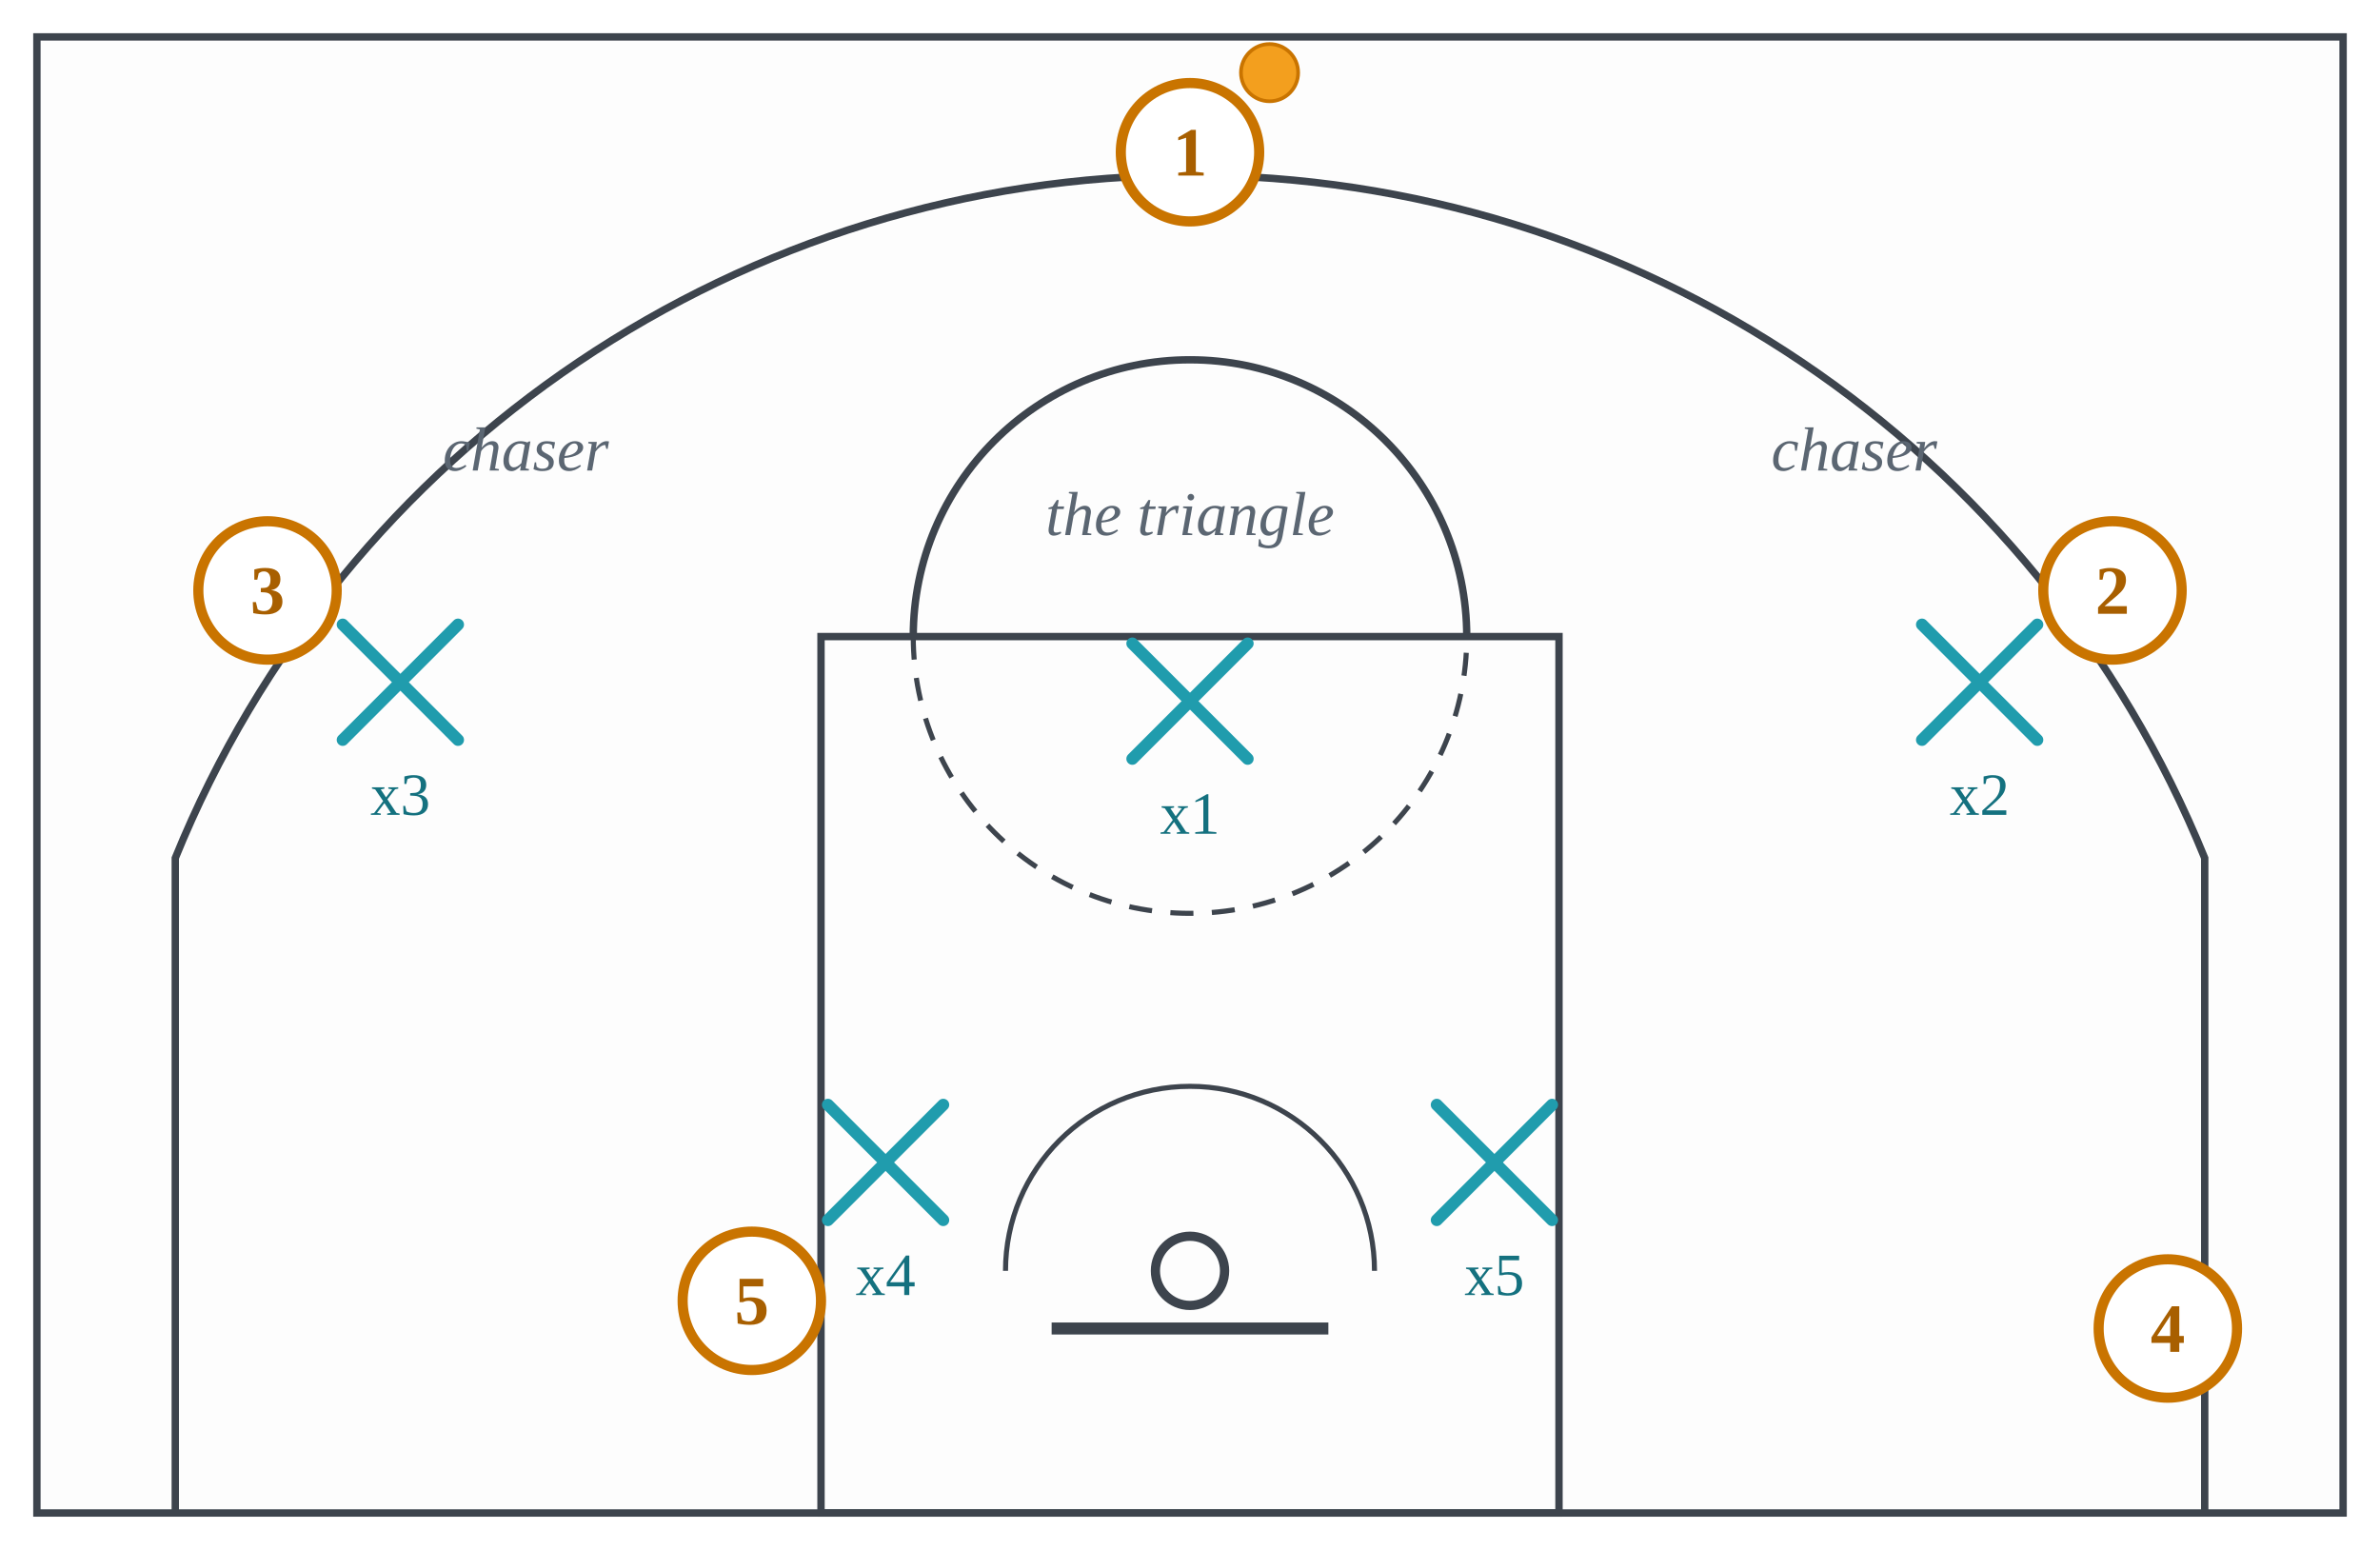
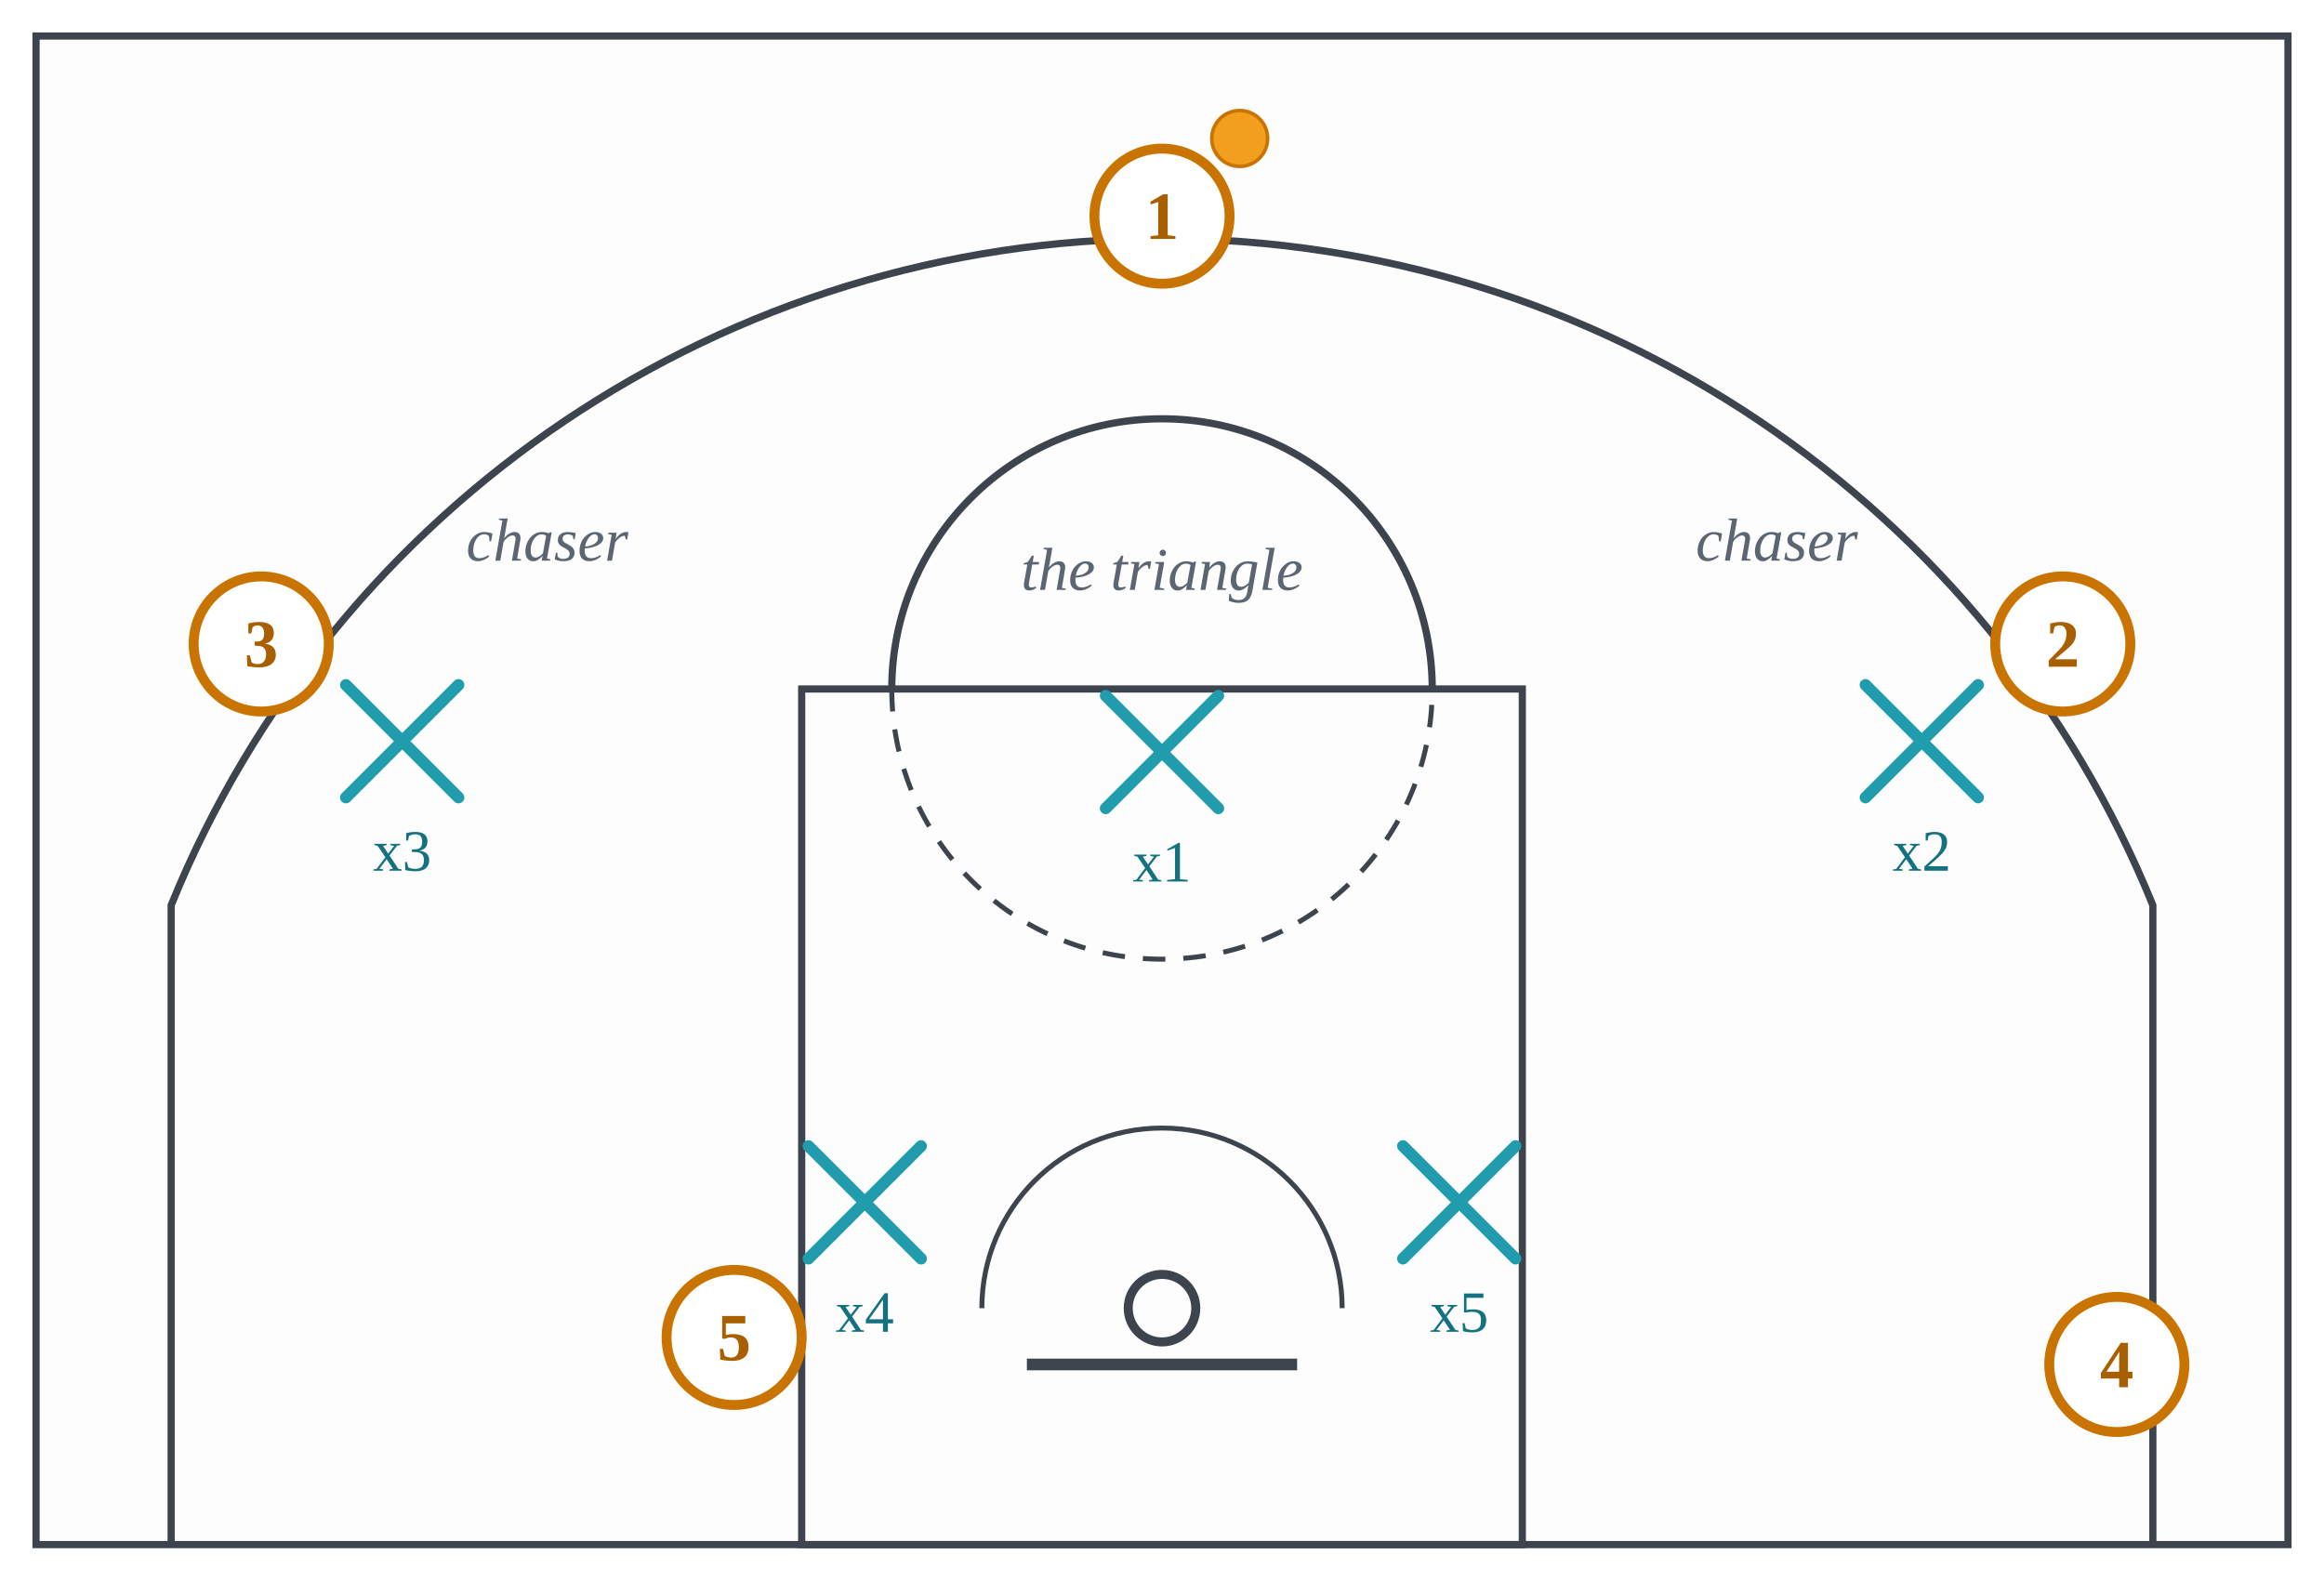
- <svg xmlns="http://www.w3.org/2000/svg" viewBox="0 0 516.0 336.0" width="516.0" role="img" aria-label="Two defenders stand face to face with the opponent's two best players, one on the right wing and one on the left wing, and follow them wherever they go. The other three defenders form a triangle: one at the free-throw line and two near the blocks. The offense's other three players, at the top, in the corner and on the baseline, are guarded by areas only." class="hd-court-svg">
+ <svg xmlns="http://www.w3.org/2000/svg" viewBox="0 0 516.0 351.0" width="516.0" role="img" aria-label="Half court. 1 has the ball at the top. 2 on the right wing and 3 on the left wing each have a defender face to face with him, just inside him, x2 and x3, each labeled chaser. The other three defenders form a triangle, labeled the triangle: x1 at the free-throw line, and x4 and x5 just inside the lane near the left and right blocks. The other three attackers, 1 at the top, 4 in the right corner and 5 on the left baseline outside the lane, have no defender of their own." class="hd-court-svg">
  <defs>
    <marker id="hd-arrow-o" viewBox="0 0 10 10" refX="9" refY="5" markerWidth="5" markerHeight="5" orient="auto-start-reverse">
      <path d="M 0 0 L 10 5 L 0 10 z" fill="var(--hd-offense, #C97400)" />
    </marker>
    <marker id="hd-arrow-d" viewBox="0 0 10 10" refX="9" refY="5" markerWidth="5" markerHeight="5" orient="auto-start-reverse">
      <path d="M 0 0 L 10 5 L 0 10 z" fill="var(--hd-defense, #209CAD)" />
    </marker>
  </defs>
-   <rect x="8.0" y="8.0" width="500.0" height="320.0" fill="var(--court-floor, #fdfdfd)" stroke="var(--court-line, #3d444d)" stroke-width="1.6" />
-   <path d="M 38.0 328.0 L 38.0 186.02 A 237.5 237.5 0 0 1 478.0 186.02 L 478.0 328.0" stroke="var(--court-line, #3d444d)" fill="none" stroke-width="1.6" />
-   <rect x="178.0" y="138.0" width="160.0" height="190.0" stroke="var(--court-line, #3d444d)" fill="none" stroke-width="1.6" />
-   <path d="M 198.0 138.0 A 60.0 60.0 0 0 1 318.0 138.0" stroke="var(--court-line, #3d444d)" fill="none" stroke-width="1.6" />
-   <path d="M 198.0 138.0 A 60.0 60.0 0 0 0 318.0 138.0" stroke="var(--court-line, #3d444d)" fill="none" stroke-width="1.1" stroke-dasharray="5 4" />
-   <path d="M 218.0 275.5 A 40.0 40.0 0 0 1 298.0 275.5" stroke="var(--court-line, #3d444d)" fill="none" stroke-width="1.1" />
-   <line x1="228.0" y1="288.0" x2="288.0" y2="288.0" stroke="var(--court-line, #3d444d)" stroke-width="2.6" />
-   <circle cx="258.0" cy="275.5" r="7.5" stroke="var(--court-line, #3d444d)" fill="none" stroke-width="2" />
-   <circle cx="258.0" cy="33.0" r="15.0" fill="var(--court-floor, #fff)" stroke="var(--hd-offense, #C97400)" stroke-width="2.2" />
-   <text x="258.0" y="33.0" text-anchor="middle" dominant-baseline="central" font-size="15.0" font-weight="600" fill="var(--hd-offense-ink, #A85F00)">1</text>
-   <circle cx="275.25" cy="15.75" r="6.2" fill="#F39F1E" stroke="var(--hd-offense, #C97400)" stroke-width="0.8" />
-   <circle cx="458.0" cy="128.0" r="15.0" fill="var(--court-floor, #fff)" stroke="var(--hd-offense, #C97400)" stroke-width="2.2" />
-   <text x="458.0" y="128.0" text-anchor="middle" dominant-baseline="central" font-size="15.0" font-weight="600" fill="var(--hd-offense-ink, #A85F00)">2</text>
-   <circle cx="58.0" cy="128.0" r="15.0" fill="var(--court-floor, #fff)" stroke="var(--hd-offense, #C97400)" stroke-width="2.2" />
-   <text x="58.0" y="128.0" text-anchor="middle" dominant-baseline="central" font-size="15.0" font-weight="600" fill="var(--hd-offense-ink, #A85F00)">3</text>
-   <circle cx="470.0" cy="288.0" r="15.0" fill="var(--court-floor, #fff)" stroke="var(--hd-offense, #C97400)" stroke-width="2.2" />
-   <text x="470.0" y="288.0" text-anchor="middle" dominant-baseline="central" font-size="15.0" font-weight="600" fill="var(--hd-offense-ink, #A85F00)">4</text>
-   <circle cx="163.0" cy="282.0" r="15.0" fill="var(--court-floor, #fff)" stroke="var(--hd-offense, #C97400)" stroke-width="2.2" />
-   <text x="163.0" y="282.0" text-anchor="middle" dominant-baseline="central" font-size="15.0" font-weight="600" fill="var(--hd-offense-ink, #A85F00)">5</text>
-   <line x1="416.7" y1="135.4" x2="441.7" y2="160.4" stroke="var(--hd-defense, #209CAD)" stroke-width="2.6" stroke-linecap="round" />
-   <line x1="416.7" y1="160.4" x2="441.7" y2="135.4" stroke="var(--hd-defense, #209CAD)" stroke-width="2.6" stroke-linecap="round" />
-   <text x="429.2" y="176.65" text-anchor="middle" font-size="13.0" fill="var(--hd-defense-ink, #14717F)">x2</text>
-   <line x1="74.3" y1="135.4" x2="99.3" y2="160.4" stroke="var(--hd-defense, #209CAD)" stroke-width="2.6" stroke-linecap="round" />
-   <line x1="74.3" y1="160.4" x2="99.3" y2="135.4" stroke="var(--hd-defense, #209CAD)" stroke-width="2.6" stroke-linecap="round" />
-   <text x="86.8" y="176.65" text-anchor="middle" font-size="13.0" fill="var(--hd-defense-ink, #14717F)">x3</text>
-   <line x1="245.5" y1="139.5" x2="270.5" y2="164.5" stroke="var(--hd-defense, #209CAD)" stroke-width="2.6" stroke-linecap="round" />
-   <line x1="245.5" y1="164.5" x2="270.5" y2="139.5" stroke="var(--hd-defense, #209CAD)" stroke-width="2.6" stroke-linecap="round" />
-   <text x="258.0" y="180.75" text-anchor="middle" font-size="13.0" fill="var(--hd-defense-ink, #14717F)">x1</text>
-   <line x1="179.5" y1="239.5" x2="204.5" y2="264.5" stroke="var(--hd-defense, #209CAD)" stroke-width="2.6" stroke-linecap="round" />
-   <line x1="179.5" y1="264.5" x2="204.5" y2="239.5" stroke="var(--hd-defense, #209CAD)" stroke-width="2.6" stroke-linecap="round" />
-   <text x="192.0" y="280.75" text-anchor="middle" font-size="13.0" fill="var(--hd-defense-ink, #14717F)">x4</text>
-   <line x1="311.5" y1="239.5" x2="336.5" y2="264.5" stroke="var(--hd-defense, #209CAD)" stroke-width="2.6" stroke-linecap="round" />
-   <line x1="311.5" y1="264.5" x2="336.5" y2="239.5" stroke="var(--hd-defense, #209CAD)" stroke-width="2.6" stroke-linecap="round" />
-   <text x="324.0" y="280.75" text-anchor="middle" font-size="13.0" fill="var(--hd-defense-ink, #14717F)">x5</text>
-   <text x="258.0" y="116.0" text-anchor="middle" font-size="13.5" font-style="italic" fill="var(--hd-muted, #5b6672)">the triangle</text>
-   <text x="402.0" y="102.0" text-anchor="middle" font-size="13.5" font-style="italic" fill="var(--hd-muted, #5b6672)">chaser</text>
-   <text x="114.0" y="102.0" text-anchor="middle" font-size="13.5" font-style="italic" fill="var(--hd-muted, #5b6672)">chaser</text>
+   <rect x="8.0" y="8.0" width="500.0" height="335.0" fill="var(--court-floor, #fdfdfd)" stroke="var(--court-line, #3d444d)" stroke-width="1.6" />
+   <path d="M 38.0 343.0 L 38.0 201.02 A 237.5 237.5 0 0 1 478.0 201.02 L 478.0 343.0" stroke="var(--court-line, #3d444d)" fill="none" stroke-width="1.6" />
+   <rect x="178.0" y="153.0" width="160.0" height="190.0" stroke="var(--court-line, #3d444d)" fill="none" stroke-width="1.6" />
+   <path d="M 198.0 153.0 A 60.0 60.0 0 0 1 318.0 153.0" stroke="var(--court-line, #3d444d)" fill="none" stroke-width="1.6" />
+   <path d="M 198.0 153.0 A 60.0 60.0 0 0 0 318.0 153.0" stroke="var(--court-line, #3d444d)" fill="none" stroke-width="1.1" stroke-dasharray="5 4" />
+   <path d="M 218.0 290.5 A 40.0 40.0 0 0 1 298.0 290.5" stroke="var(--court-line, #3d444d)" fill="none" stroke-width="1.1" />
+   <line x1="228.0" y1="303.0" x2="288.0" y2="303.0" stroke="var(--court-line, #3d444d)" stroke-width="2.6" />
+   <circle cx="258.0" cy="290.5" r="7.5" stroke="var(--court-line, #3d444d)" fill="none" stroke-width="2" />
+   <circle cx="258.0" cy="48.0" r="15.0" fill="var(--court-floor, #fff)" stroke="var(--hd-offense, #C97400)" stroke-width="2.2" />
+   <text x="258.0" y="48.0" text-anchor="middle" dominant-baseline="central" font-size="15.0" font-weight="600" fill="var(--hd-offense-ink, #A85F00)">1</text>
+   <circle cx="275.25" cy="30.75" r="6.2" fill="#F39F1E" stroke="var(--hd-offense, #C97400)" stroke-width="0.8" />
+   <circle cx="458.0" cy="143.0" r="15.0" fill="var(--court-floor, #fff)" stroke="var(--hd-offense, #C97400)" stroke-width="2.2" />
+   <text x="458.0" y="143.0" text-anchor="middle" dominant-baseline="central" font-size="15.0" font-weight="600" fill="var(--hd-offense-ink, #A85F00)">2</text>
+   <circle cx="58.0" cy="143.0" r="15.0" fill="var(--court-floor, #fff)" stroke="var(--hd-offense, #C97400)" stroke-width="2.2" />
+   <text x="58.0" y="143.0" text-anchor="middle" dominant-baseline="central" font-size="15.0" font-weight="600" fill="var(--hd-offense-ink, #A85F00)">3</text>
+   <circle cx="470.0" cy="303.0" r="15.0" fill="var(--court-floor, #fff)" stroke="var(--hd-offense, #C97400)" stroke-width="2.2" />
+   <text x="470.0" y="303.0" text-anchor="middle" dominant-baseline="central" font-size="15.0" font-weight="600" fill="var(--hd-offense-ink, #A85F00)">4</text>
+   <circle cx="163.0" cy="297.0" r="15.0" fill="var(--court-floor, #fff)" stroke="var(--hd-offense, #C97400)" stroke-width="2.2" />
+   <text x="163.0" y="297.0" text-anchor="middle" dominant-baseline="central" font-size="15.0" font-weight="600" fill="var(--hd-offense-ink, #A85F00)">5</text>
+   <line x1="414.2" y1="152.1" x2="439.2" y2="177.1" stroke="var(--hd-defense, #209CAD)" stroke-width="2.6" stroke-linecap="round" />
+   <line x1="414.2" y1="177.1" x2="439.2" y2="152.1" stroke="var(--hd-defense, #209CAD)" stroke-width="2.6" stroke-linecap="round" />
+   <text x="426.7" y="193.35" text-anchor="middle" font-size="13.0" fill="var(--hd-defense-ink, #14717F)">x2</text>
+   <line x1="76.8" y1="152.1" x2="101.8" y2="177.1" stroke="var(--hd-defense, #209CAD)" stroke-width="2.6" stroke-linecap="round" />
+   <line x1="76.8" y1="177.1" x2="101.8" y2="152.1" stroke="var(--hd-defense, #209CAD)" stroke-width="2.6" stroke-linecap="round" />
+   <text x="89.3" y="193.35" text-anchor="middle" font-size="13.0" fill="var(--hd-defense-ink, #14717F)">x3</text>
+   <line x1="245.5" y1="154.5" x2="270.5" y2="179.5" stroke="var(--hd-defense, #209CAD)" stroke-width="2.6" stroke-linecap="round" />
+   <line x1="245.5" y1="179.5" x2="270.5" y2="154.5" stroke="var(--hd-defense, #209CAD)" stroke-width="2.6" stroke-linecap="round" />
+   <text x="258.0" y="195.75" text-anchor="middle" font-size="13.0" fill="var(--hd-defense-ink, #14717F)">x1</text>
+   <line x1="179.5" y1="254.5" x2="204.5" y2="279.5" stroke="var(--hd-defense, #209CAD)" stroke-width="2.6" stroke-linecap="round" />
+   <line x1="179.5" y1="279.5" x2="204.5" y2="254.5" stroke="var(--hd-defense, #209CAD)" stroke-width="2.6" stroke-linecap="round" />
+   <text x="192.0" y="295.75" text-anchor="middle" font-size="13.0" fill="var(--hd-defense-ink, #14717F)">x4</text>
+   <line x1="311.5" y1="254.5" x2="336.5" y2="279.5" stroke="var(--hd-defense, #209CAD)" stroke-width="2.6" stroke-linecap="round" />
+   <line x1="311.5" y1="279.5" x2="336.5" y2="254.5" stroke="var(--hd-defense, #209CAD)" stroke-width="2.6" stroke-linecap="round" />
+   <text x="324.0" y="295.75" text-anchor="middle" font-size="13.0" fill="var(--hd-defense-ink, #14717F)">x5</text>
+   <text x="258.0" y="131.0" text-anchor="middle" font-size="13.5" font-style="italic" fill="var(--hd-muted, #5b6672)">the triangle</text>
+   <text x="394.5" y="124.5" text-anchor="middle" font-size="13.5" font-style="italic" fill="var(--hd-muted, #5b6672)">chaser</text>
+   <text x="121.5" y="124.5" text-anchor="middle" font-size="13.5" font-style="italic" fill="var(--hd-muted, #5b6672)">chaser</text>
</svg>
